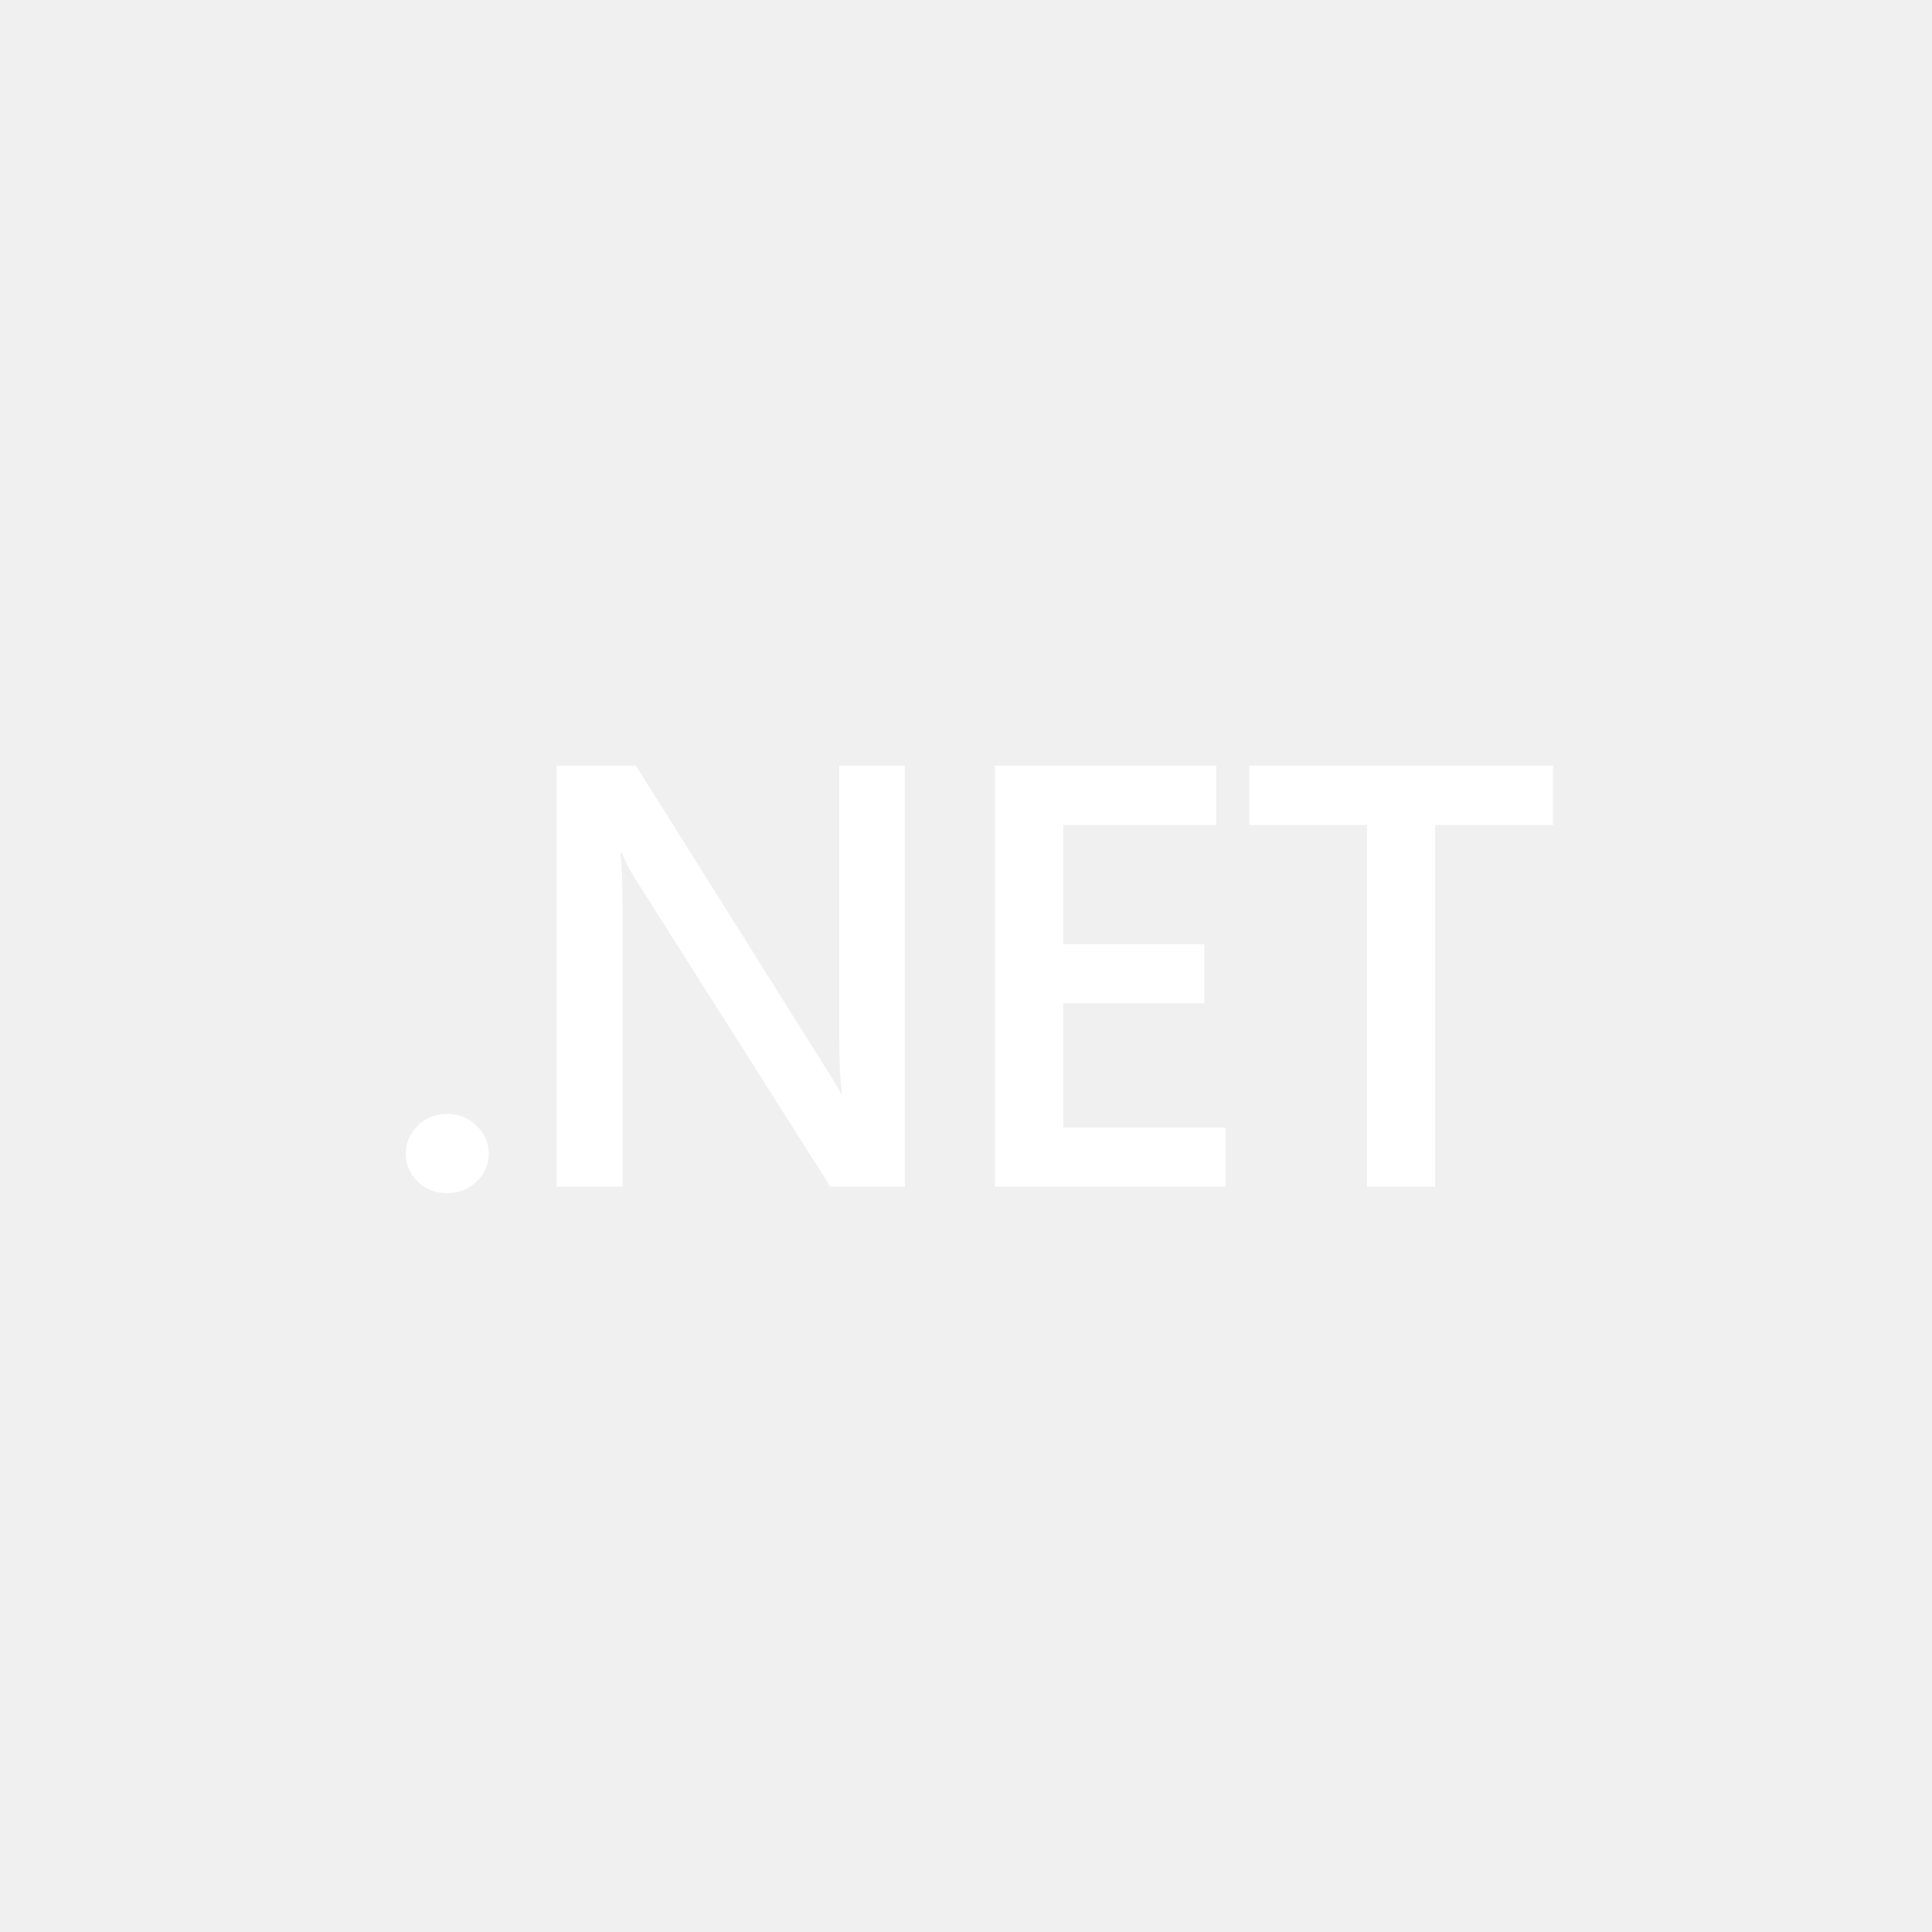
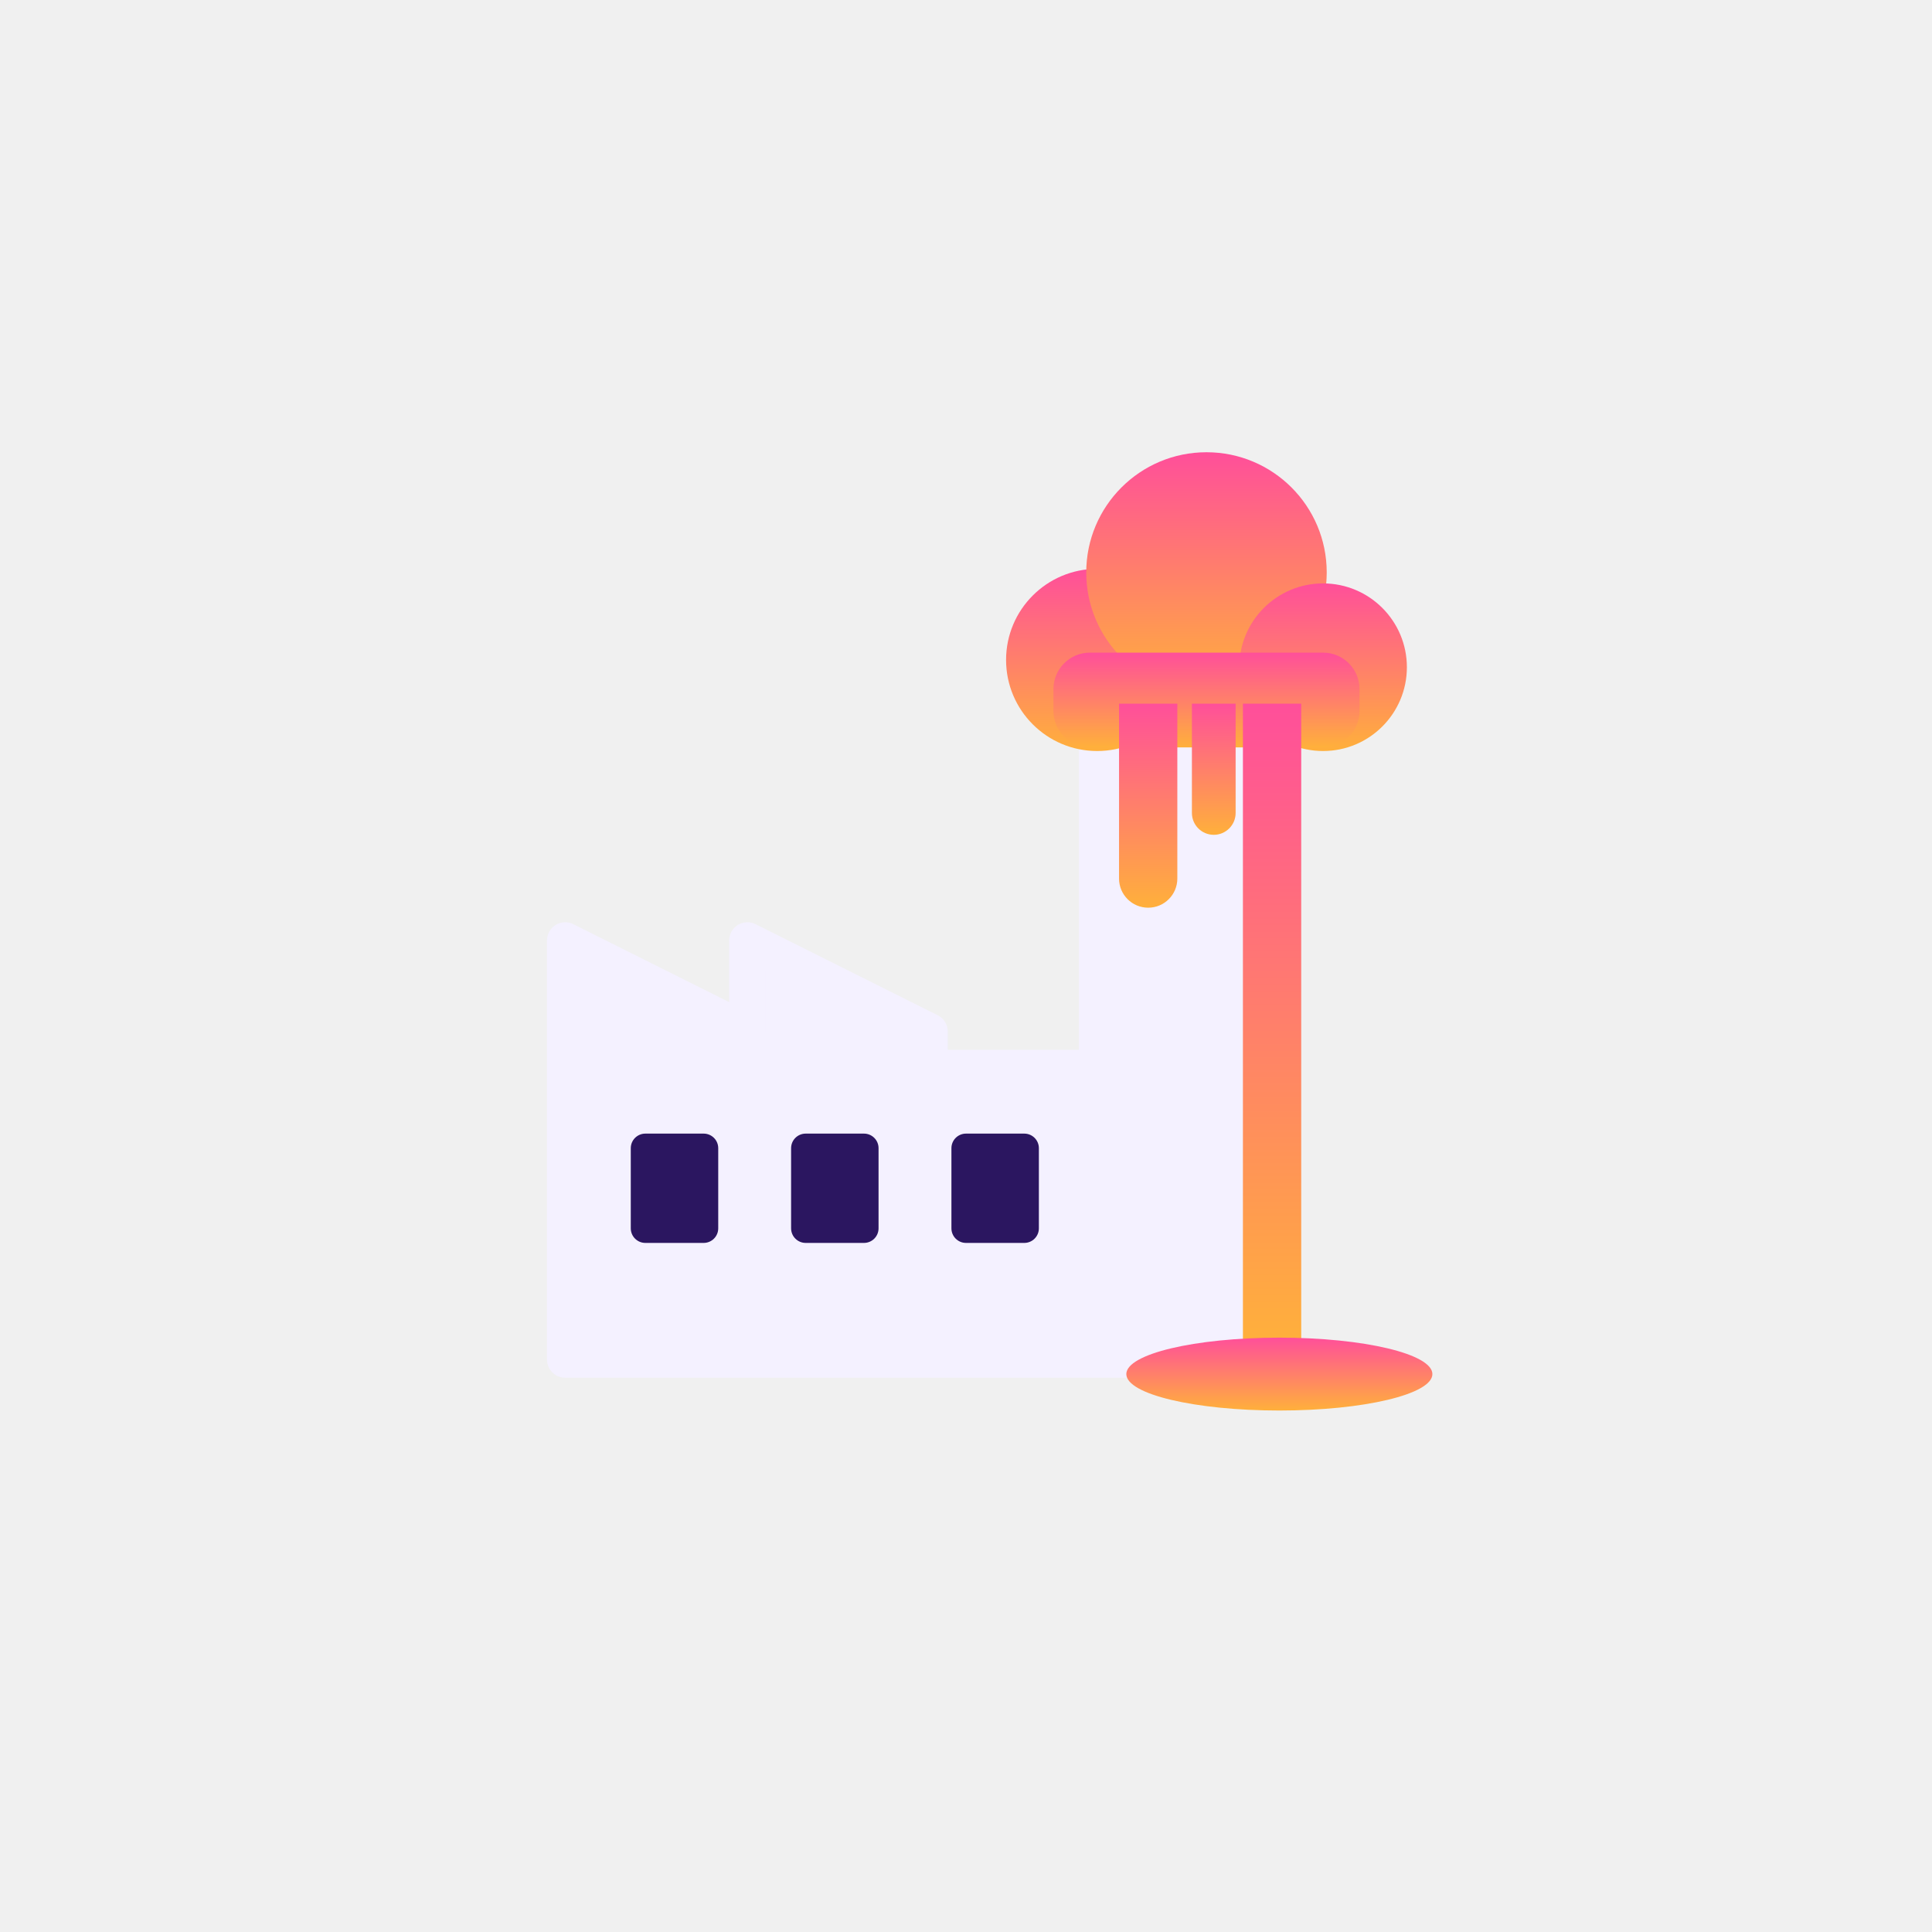
- <svg xmlns="http://www.w3.org/2000/svg" width="456" height="456" viewBox="0 0 456 456" version="1.1" xml:space="preserve" style="fill-rule:evenodd;clip-rule:evenodd;stroke-linejoin:round;stroke-miterlimit:2;">
-   <path d="m 105.5,281.609 c -2.703,0 -5.001,-0.9 -6.893,-2.702 -1.892,-1.848 -2.838,-4.042 -2.838,-6.582 0,-2.587 0.946,-4.804 2.838,-6.652 1.892,-1.848 4.19,-2.772 6.893,-2.772 2.748,0 5.068,0.924 6.96,2.772 1.937,1.848 2.906,4.064 2.906,6.652 0,2.54 -0.968,4.734 -2.906,6.582 -1.892,1.802 -4.212,2.702 -6.96,2.702 z" style="fill:#ffffff;fill-rule:nonzero;stroke-width:0.838" />
-   <path d="M 213.561,280.084 H 195.99 L 149.7,207.054 c -1.171,-1.848 -2.14,-3.765 -2.906,-5.751 h -0.406 c 0.361,2.125 0.541,6.675 0.541,13.65 v 65.132 h -15.543 v -99.36 h 18.719 l 44.737,71.298 c 1.892,2.957 3.109,4.989 3.649,6.098 h 0.27 c -0.45,-2.632 -0.676,-7.09 -0.676,-13.373 v -64.023 h 15.476 z" style="fill:#ffffff;fill-rule:nonzero;stroke-width:0.838" />
-   <path d="m 289.251,280.084 h -54.401 v -99.36 h 52.238 v 13.997 h -36.154 v 28.131 h 33.316 v 13.927 h -33.316 v 29.378 h 38.316 z" style="fill:#ffffff;fill-rule:nonzero;stroke-width:0.838" />
-   <path d="M 366.565,194.721 H 338.722 v 85.363 h -16.084 v -85.363 h -27.775 v -13.997 h 71.701 z" style="fill:#ffffff;fill-rule:nonzero;stroke-width:0.838" />
+ <svg xmlns="http://www.w3.org/2000/svg" width="456" height="456" viewBox="0 0 456 456" version="1.1">
+   <defs>
+     <linearGradient id="slop" x1="0" y1="0" x2="0" y2="1">
+       <stop offset="0" stop-color="#ff4f9a" />
+       <stop offset="1" stop-color="#ffb03b" />
+     </linearGradient>
+   </defs>
+   <g transform="translate(228 228) scale(0.86) translate(-238 -222)">
+     <path d="M128 330 V215 L178 240 V215 L228 240 V250 H274 V160 H314 V330 Z" fill="#f4f1ff" stroke="#f4f1ff" stroke-width="10" stroke-linejoin="round" />
+     <rect x="146" y="268" width="24" height="30" rx="4" fill="#2b1660" />
+     <rect x="190" y="268" width="24" height="30" rx="4" fill="#2b1660" />
+     <rect x="234" y="268" width="24" height="30" rx="4" fill="#2b1660" />
+     <g fill="url(#slop)">
+       <circle cx="274" cy="138" r="25" />
+       <circle cx="304" cy="114" r="33" />
+       <circle cx="336" cy="140" r="23" />
+       <rect x="262" y="136" width="84" height="26" rx="10" />
+       <path d="M280 150 V198 a8 8 0 0 0 16 0 V150 Z" />
+       <path d="M300 150 V180 a6 6 0 0 0 12 0 V150 Z" />
+       <path d="M314 150 H330 V326 H314 Z" />
+       <ellipse cx="324" cy="334" rx="42" ry="10" />
+     </g>
+   </g>
</svg>
